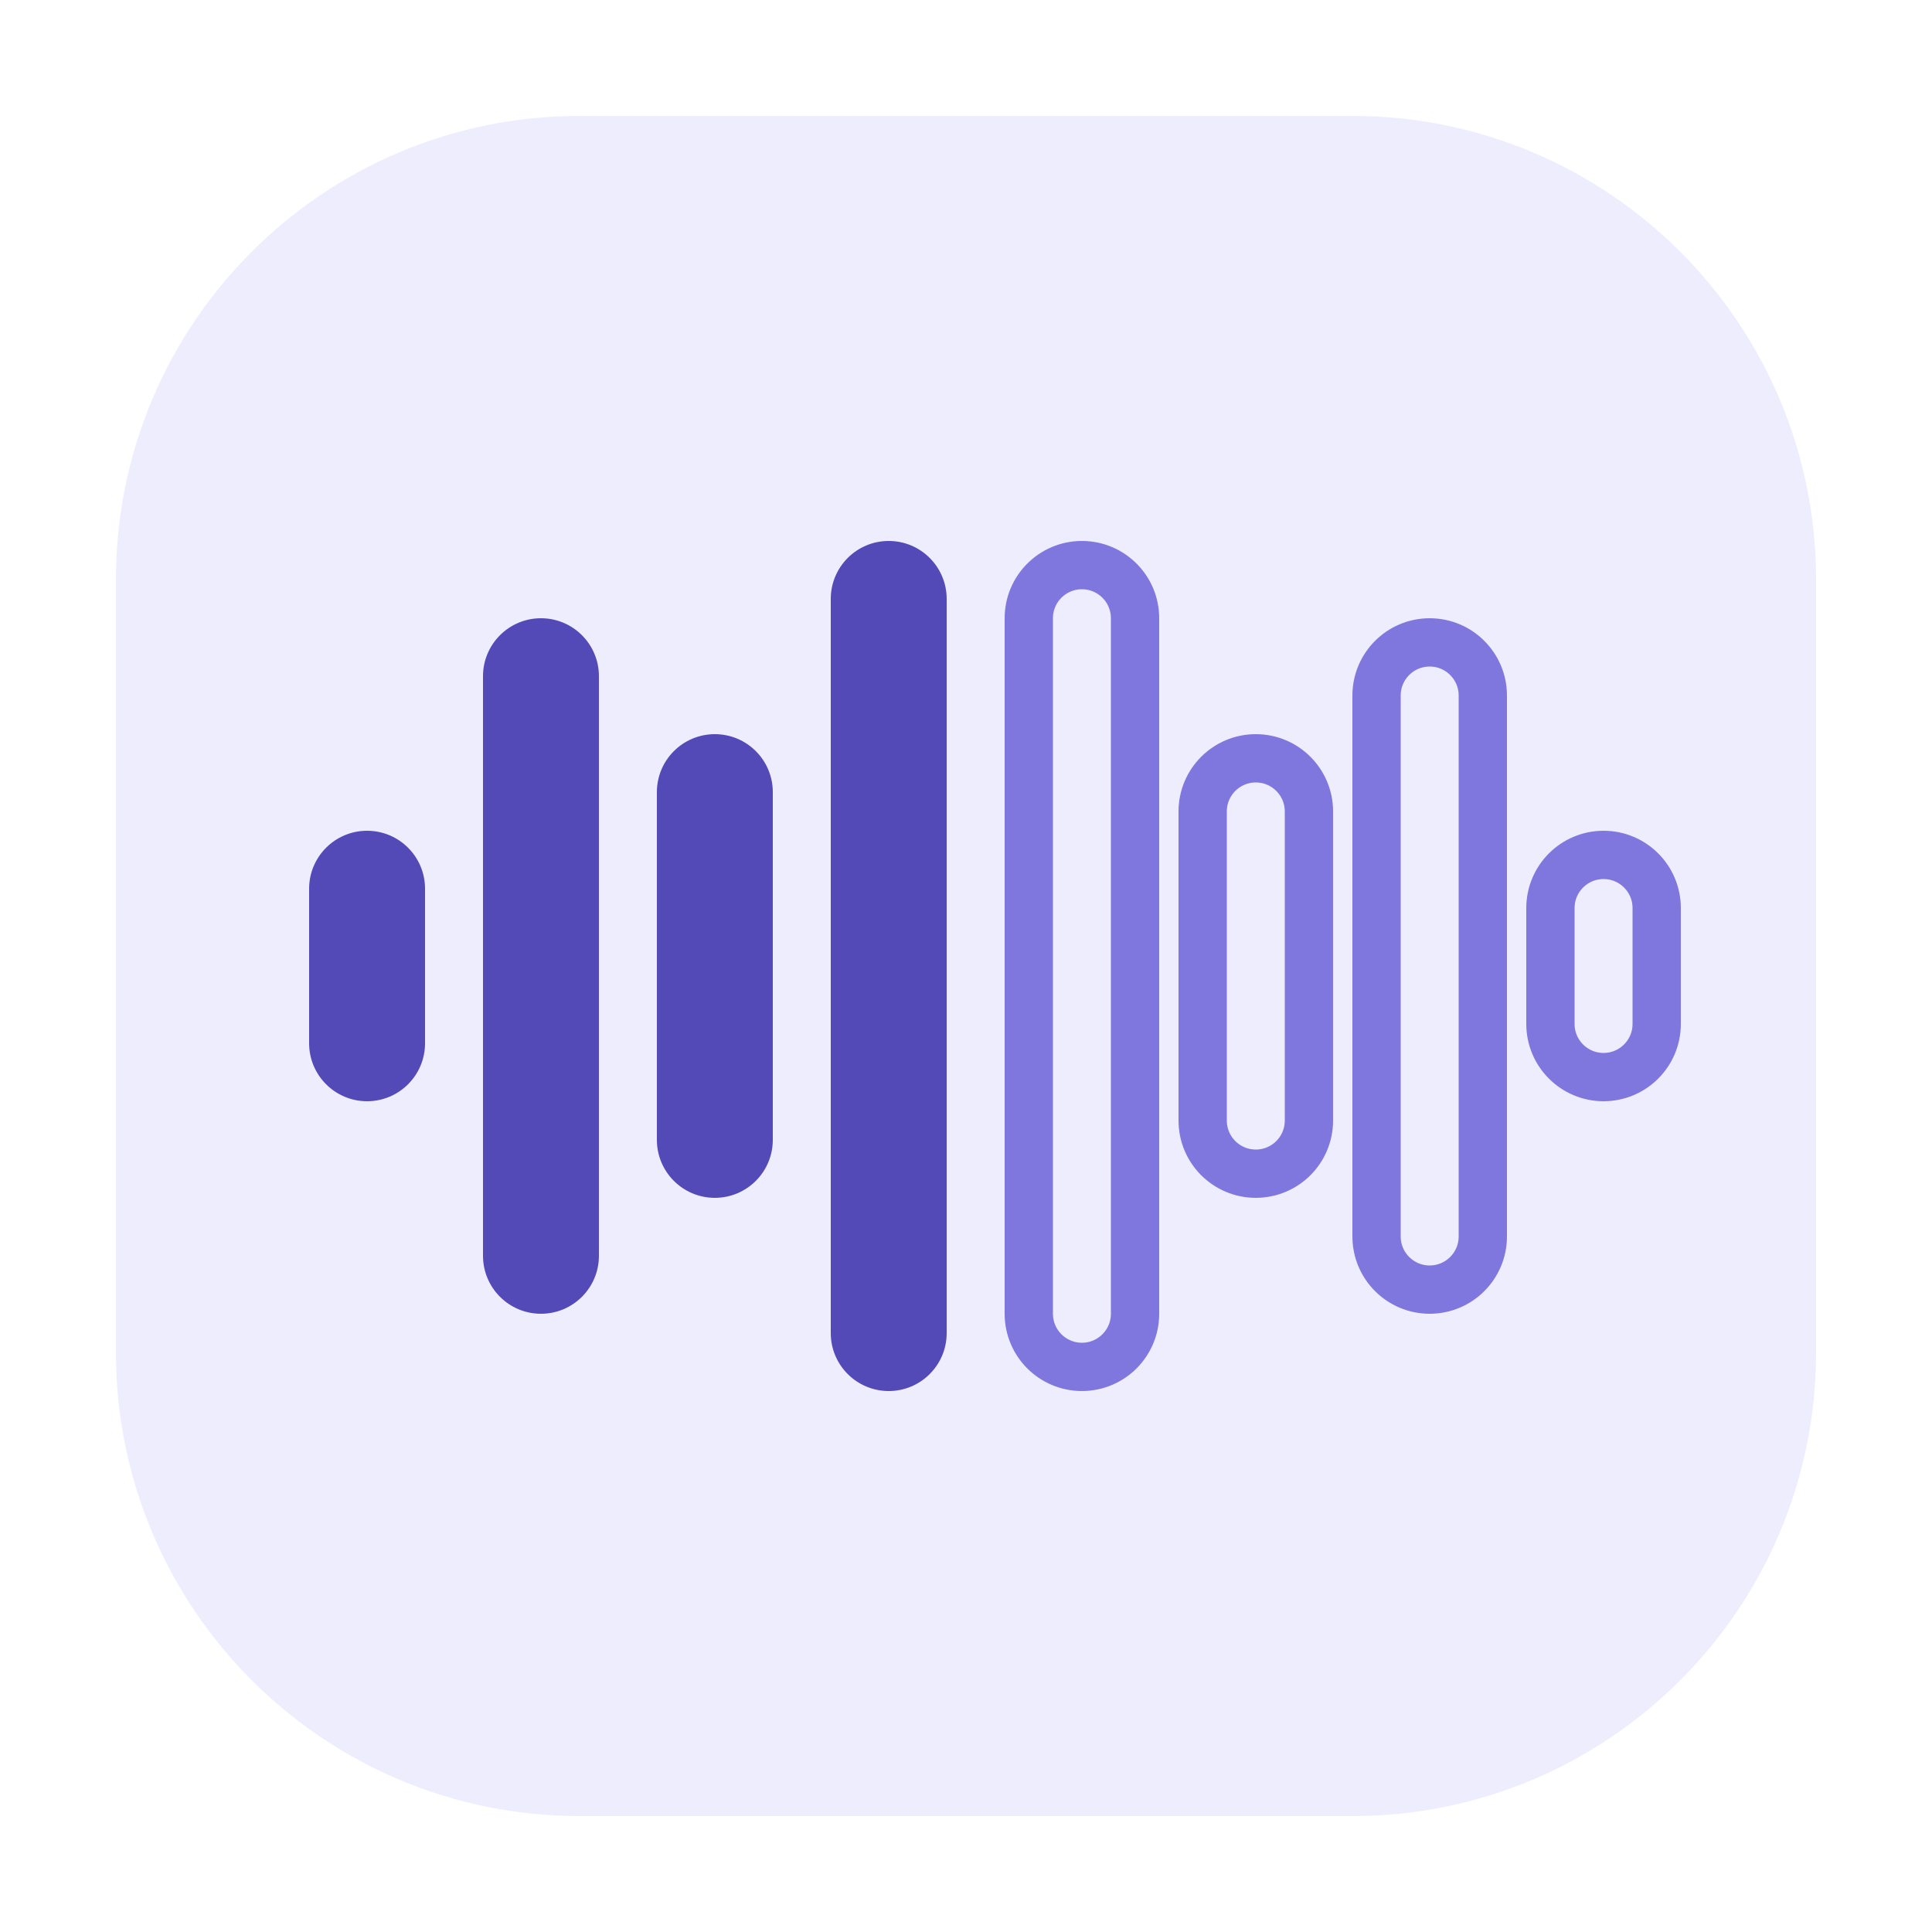
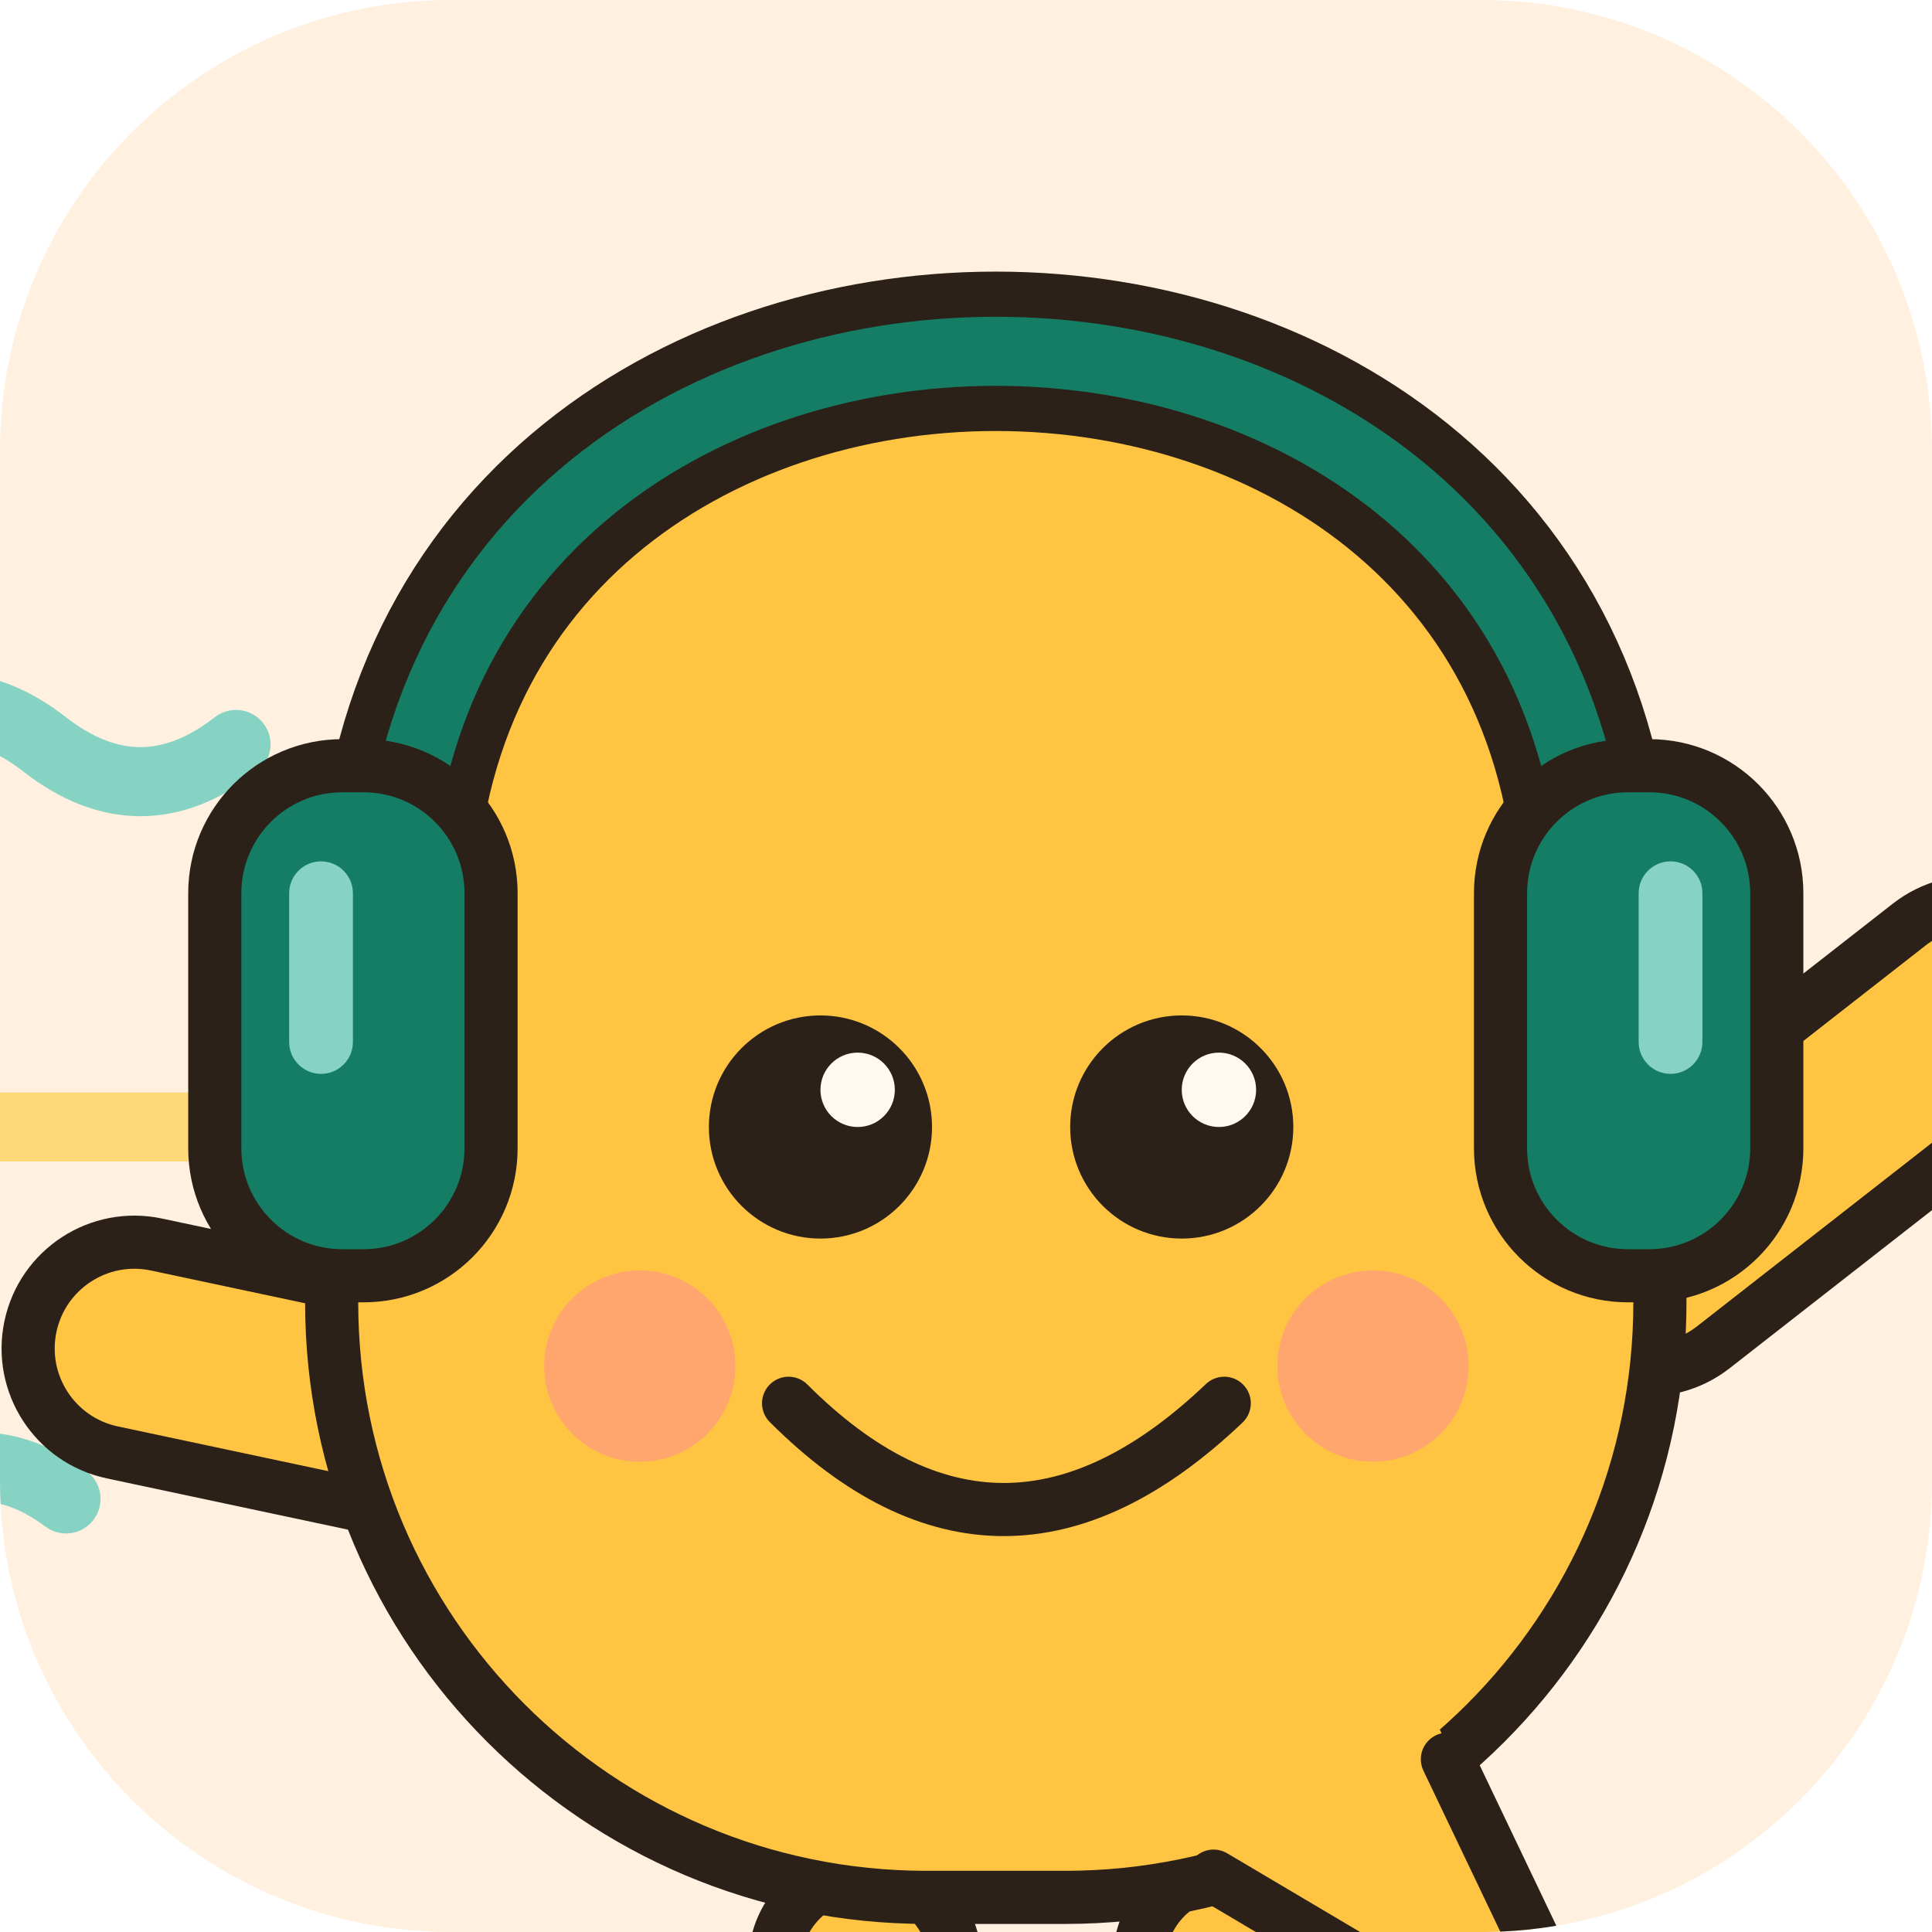
- <svg xmlns="http://www.w3.org/2000/svg" viewBox="0 0 100 100" role="img" aria-label="Dikto">
-   <rect x="6" y="6" width="88" height="88" rx="24" fill="#EEEDFE" />
-   <g fill="#534AB7">
-     <rect x="16" y="43" width="6" height="14" rx="3" />
-     <rect x="25" y="32" width="6" height="36" rx="3" />
-     <rect x="34" y="38" width="6" height="24" rx="3" />
-     <rect x="43" y="28" width="6" height="44" rx="3" />
-   </g>
-   <g fill="none" stroke="#7F77DD" stroke-width="2.5">
-     <rect x="53.25" y="29.25" width="5.5" height="41.5" rx="2.75" />
-     <rect x="62.25" y="39.25" width="5.5" height="21.5" rx="2.75" />
-     <rect x="71.25" y="33.25" width="5.5" height="33.5" rx="2.75" />
-     <rect x="80.25" y="44.25" width="5.5" height="11.5" rx="2.75" />
+ <svg xmlns="http://www.w3.org/2000/svg" viewBox="0 0 240 240" role="img" aria-label="Dikto">
+   <defs>
+     <clipPath id="c">
+       <rect x="0" y="0" width="240" height="240" rx="56" />
+     </clipPath>
+   </defs>
+   <rect x="0" y="0" width="240" height="240" rx="56" fill="#FFF0DF" />
+   <g clip-path="url(#c)">
+     <g transform="translate(-38 -58) scale(0.66)">
+       <g stroke-linecap="round" fill="none" stroke-width="13">
+         <path d="M30 228 Q48 214 66 228 Q84 242 102 228" stroke="#86D3C3" />
+         <path d="M22 300 L96 300" stroke="#FFD978" />
+         <path d="M38 370 Q54 358 70 370" stroke="#86D3C3" />
+       </g>
+       <g stroke="#2C2119" stroke-width="10" stroke-linejoin="round">
+         <rect x="198" y="440" width="34" height="96" rx="17" fill="#FFC542" transform="rotate(10 215 488)" />
+         <rect x="272" y="440" width="34" height="100" rx="17" fill="#FFC542" />
+       </g>
+       <ellipse cx="200" cy="540" rx="40" ry="22" fill="#2C2119" />
+       <ellipse cx="300" cy="546" rx="40" ry="22" fill="#2C2119" />
+       <rect x="62" y="330" width="120" height="40" rx="20" fill="#FFC542" stroke="#2C2119" stroke-width="10" transform="rotate(12 122 350)" />
+       <rect x="352" y="318" width="118" height="40" rx="20" fill="#FFC542" stroke="#2C2119" stroke-width="10" transform="rotate(-38 352 338)" />
+       <rect x="120" y="160" width="250" height="285" rx="112" fill="#FFC542" stroke="#2C2119" stroke-width="10" />
+       <path d="M281 433 L327 410 L362 486 Z" fill="#FFC542" />
+       <path d="M330 419 L362 486 L286 441" fill="none" stroke="#2C2119" stroke-width="10" stroke-linecap="round" stroke-linejoin="round" />
+       <path d="M132 262 C132 118 358 118 358 262" fill="none" stroke="#2C2119" stroke-width="30" stroke-linecap="round" />
+       <path d="M132 262 C132 118 358 118 358 262" fill="none" stroke="#147D64" stroke-width="13" stroke-linecap="round" />
+       <rect x="98" y="232" width="52" height="96" rx="24" fill="#147D64" stroke="#2C2119" stroke-width="10" />
+       <rect x="340" y="232" width="52" height="96" rx="24" fill="#147D64" stroke="#2C2119" stroke-width="10" />
+       <rect x="112" y="250" width="12" height="40" rx="6" fill="#86D3C3" />
+       <rect x="366" y="250" width="12" height="40" rx="6" fill="#86D3C3" />
+       <circle cx="212" cy="300" r="21" fill="#2C2119" />
+       <circle cx="280" cy="300" r="21" fill="#2C2119" />
+       <circle cx="219" cy="293" r="7" fill="#FFF9F1" />
+       <circle cx="287" cy="293" r="7" fill="#FFF9F1" />
+       <circle cx="178" cy="345" r="18" fill="#FF9C7E" opacity=".75" />
+       <circle cx="316" cy="345" r="18" fill="#FF9C7E" opacity=".75" />
+       <path d="M206 352 Q246 392 288 352" fill="none" stroke="#2C2119" stroke-width="10" stroke-linecap="round" />
+     </g>
  </g>
</svg>
